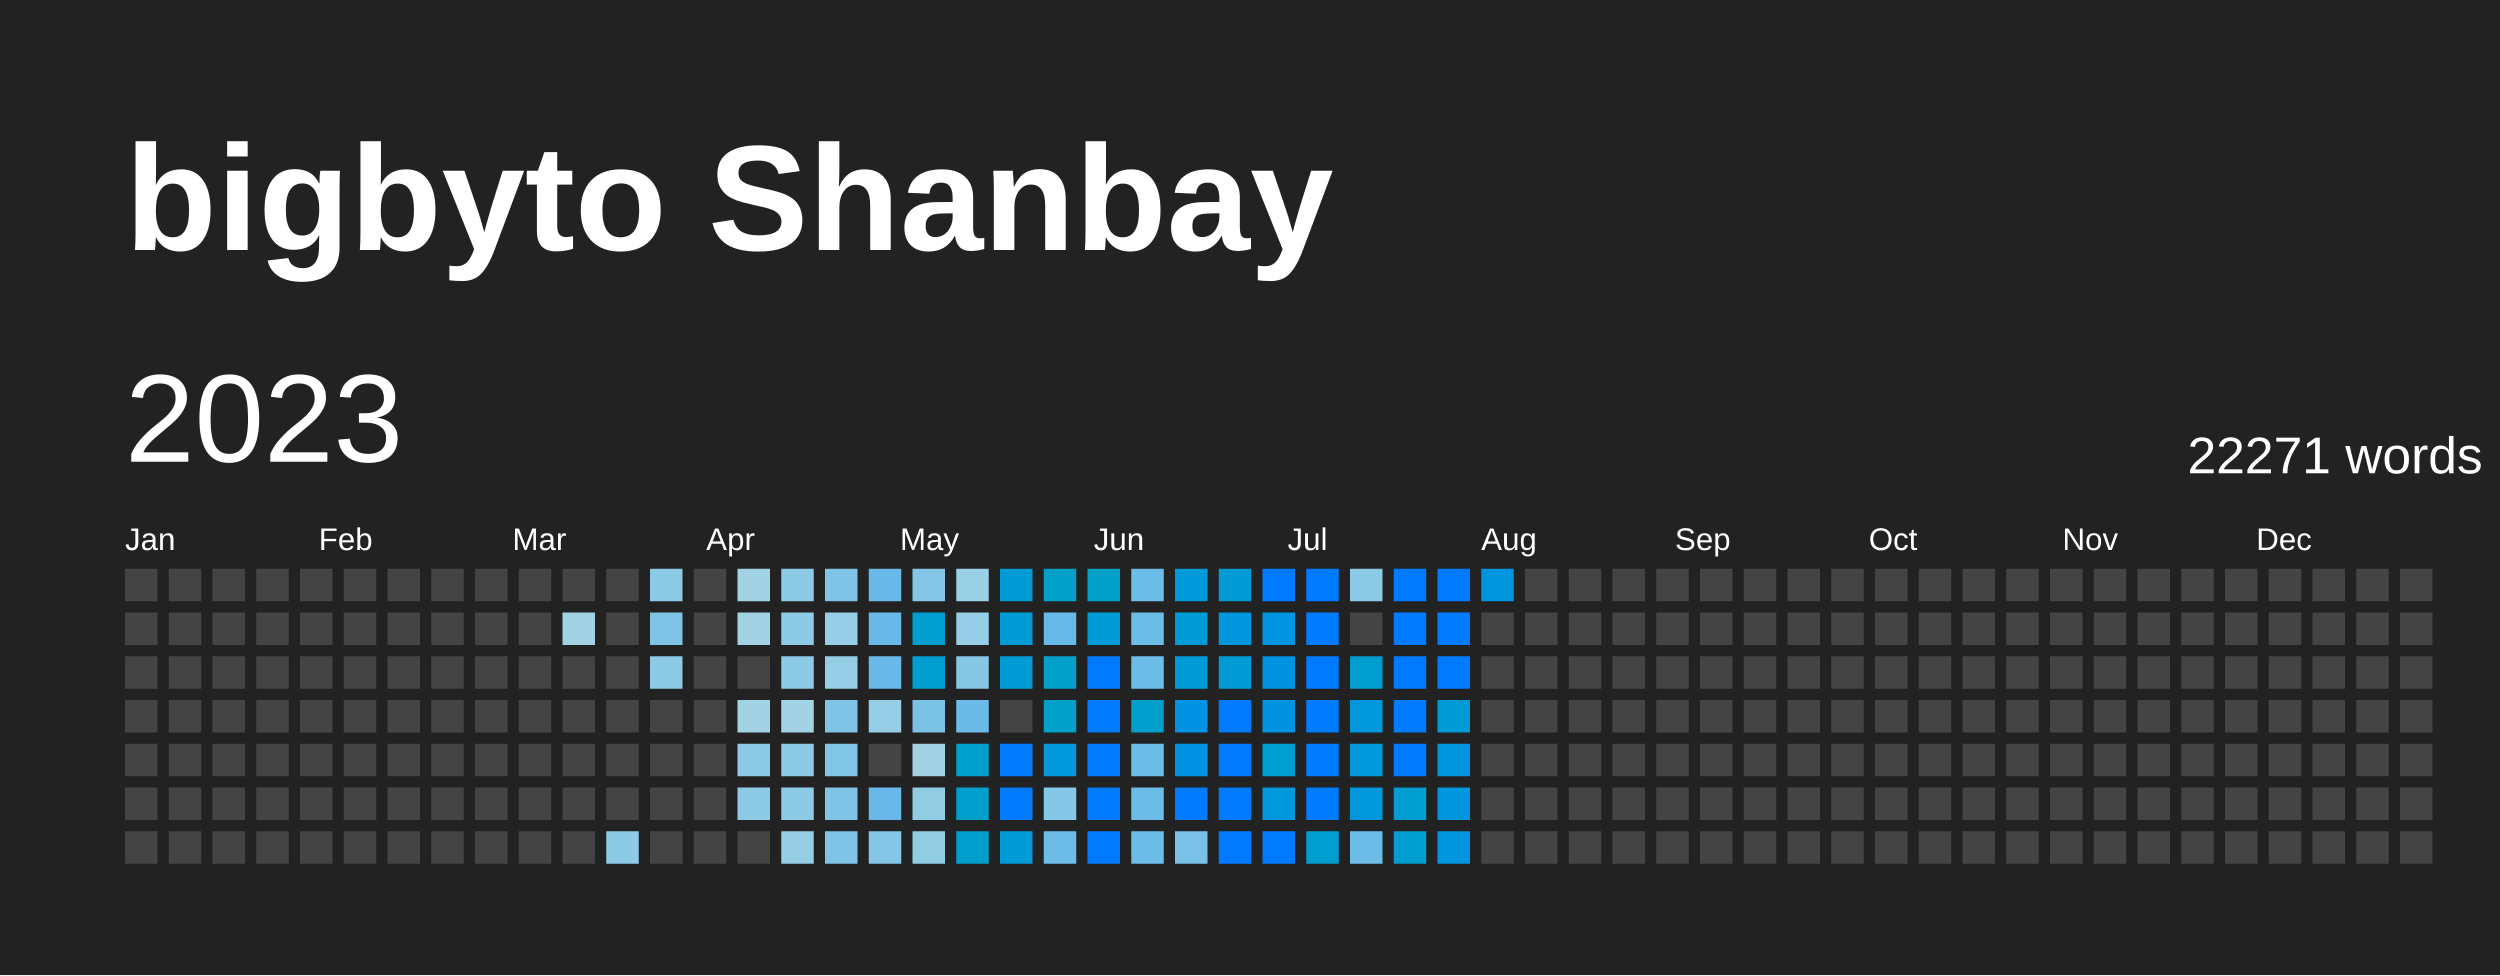
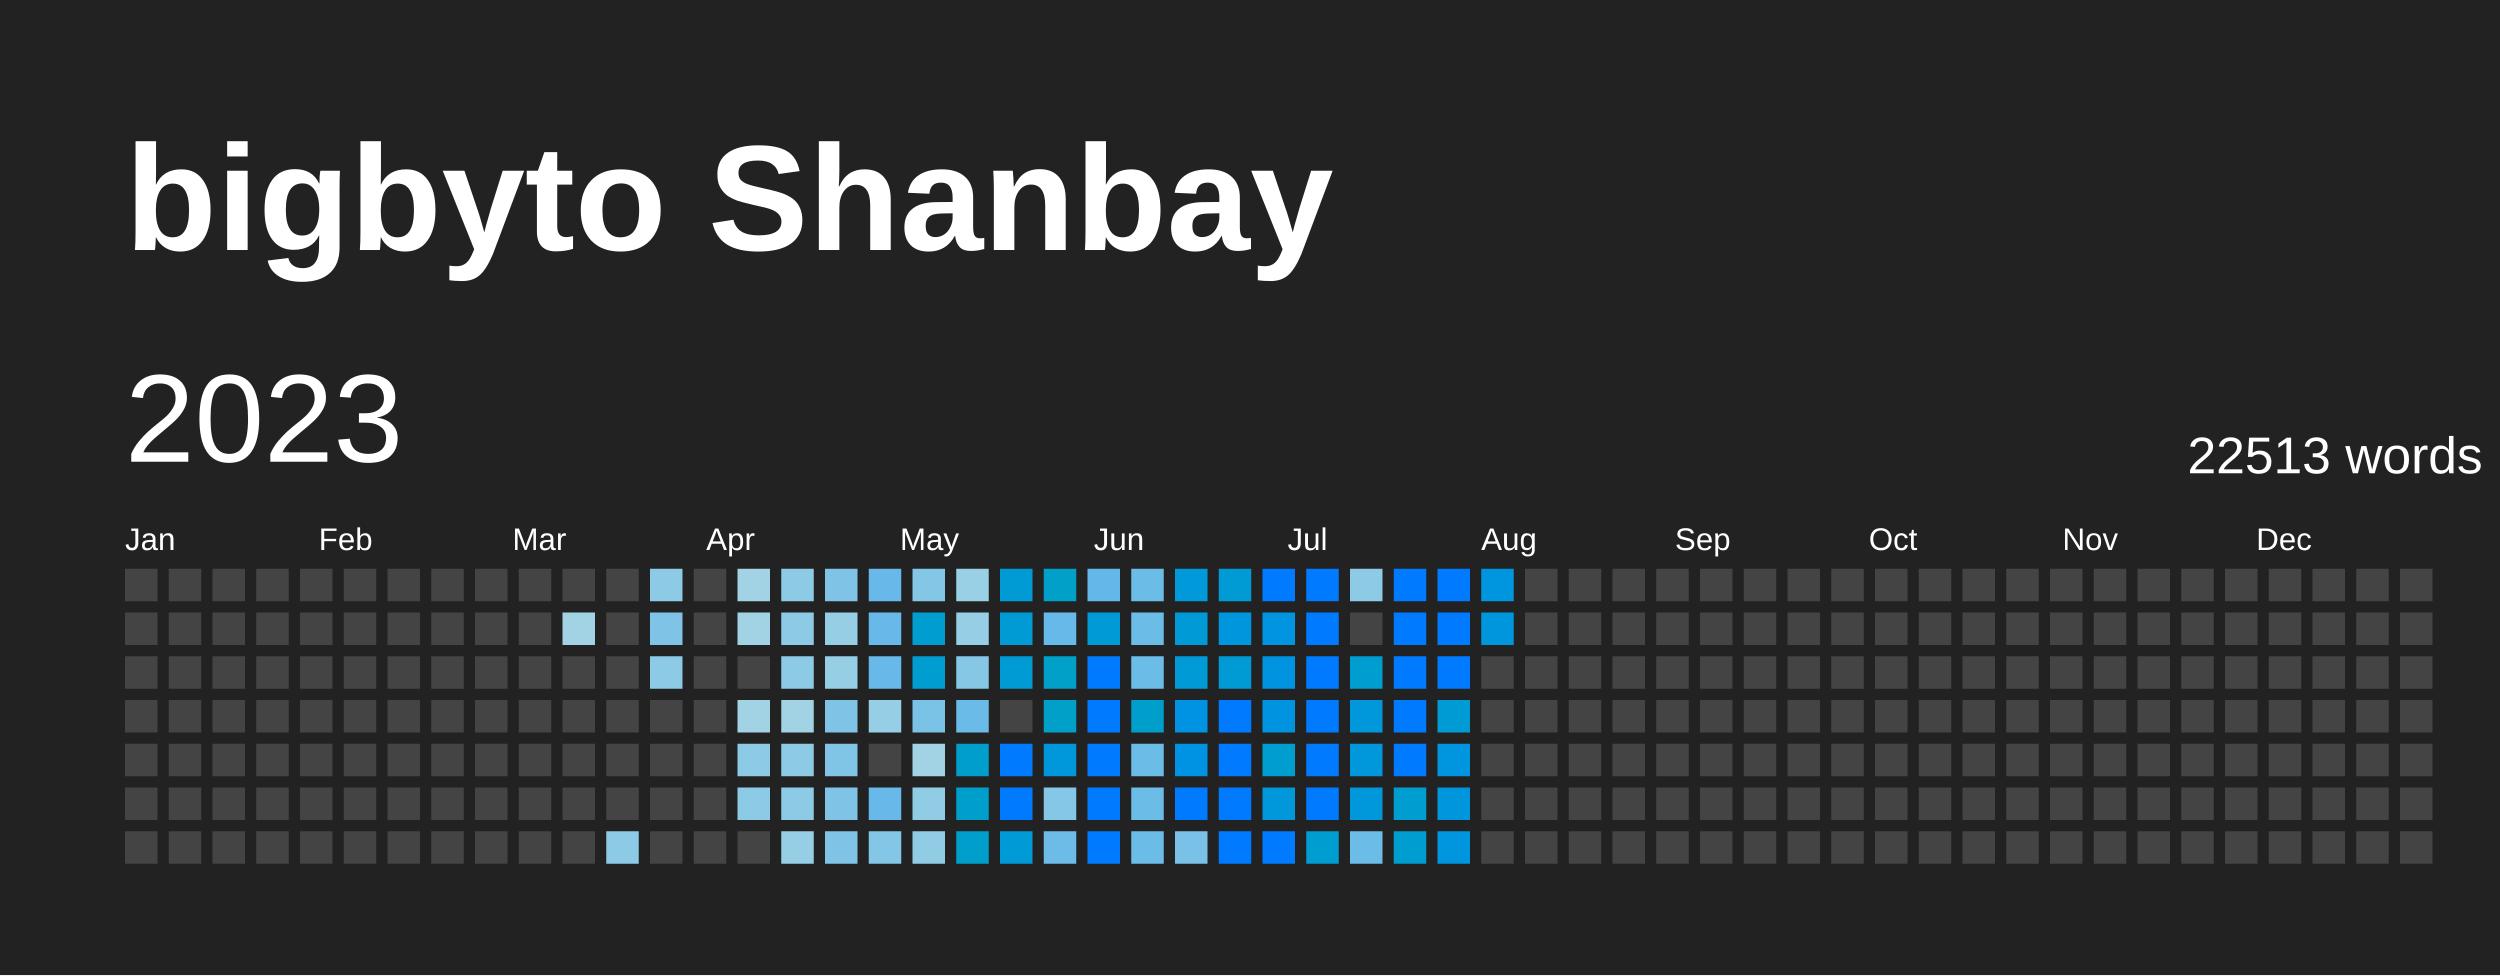
<svg xmlns="http://www.w3.org/2000/svg" baseProfile="full" height="78mm" version="1.1" viewBox="0,0,200,78" width="200mm">
  <defs />
  <rect fill="#222222" height="78" width="200" x="0" y="0" />
  <text fill="#FFFFFF" style="font-size:12px; font-family:Arial; font-weight:bold;" x="10" y="20">bigbyto Shanbay</text>
  <text dominant-baseline="hanging" fill="#FFFFFF" style="font-size:10.0px; font-family:Arial;" x="10" y="30">2023</text>
-   <text dominant-baseline="hanging" fill="#FFFFFF" style="font-size:4.125px; font-family:Arial;" x="175" y="35">22271 words</text>
+   <text dominant-baseline="hanging" fill="#FFFFFF" style="font-size:4.125px; font-family:Arial;" x="175" y="35">22513 words</text>
  <text fill="#FFFFFF" style="font-size:2.5px; font-family:Arial" x="10.0" y="44">Jan</text>
  <text fill="#FFFFFF" style="font-size:2.5px; font-family:Arial" x="25.5" y="44">Feb</text>
  <text fill="#FFFFFF" style="font-size:2.5px; font-family:Arial" x="41.0" y="44">Mar</text>
  <text fill="#FFFFFF" style="font-size:2.5px; font-family:Arial" x="56.5" y="44">Apr</text>
  <text fill="#FFFFFF" style="font-size:2.5px; font-family:Arial" x="72.0" y="44">May</text>
  <text fill="#FFFFFF" style="font-size:2.5px; font-family:Arial" x="87.5" y="44">Jun</text>
  <text fill="#FFFFFF" style="font-size:2.5px; font-family:Arial" x="103.0" y="44">Jul</text>
  <text fill="#FFFFFF" style="font-size:2.5px; font-family:Arial" x="118.5" y="44">Aug</text>
  <text fill="#FFFFFF" style="font-size:2.5px; font-family:Arial" x="134.0" y="44">Sep</text>
  <text fill="#FFFFFF" style="font-size:2.5px; font-family:Arial" x="149.5" y="44">Oct</text>
  <text fill="#FFFFFF" style="font-size:2.5px; font-family:Arial" x="165.0" y="44">Nov</text>
  <text fill="#FFFFFF" style="font-size:2.5px; font-family:Arial" x="180.5" y="44">Dec</text>
  <rect fill="#444444" height="2.6" width="2.6" x="10.0" y="45.5" />
  <rect fill="#444444" height="2.6" width="2.6" x="10.0" y="49.0" />
  <rect fill="#444444" height="2.6" width="2.6" x="10.0" y="52.5" />
  <rect fill="#444444" height="2.6" width="2.6" x="10.0" y="56.0" />
  <rect fill="#444444" height="2.6" width="2.6" x="10.0" y="59.5" />
  <rect fill="#444444" height="2.6" width="2.6" x="10.0" y="63.0" />
  <rect fill="#444444" height="2.6" width="2.6" x="10.0" y="66.5" />
  <rect fill="#444444" height="2.6" width="2.6" x="13.5" y="45.5" />
  <rect fill="#444444" height="2.6" width="2.6" x="13.5" y="49.0" />
  <rect fill="#444444" height="2.6" width="2.6" x="13.5" y="52.5" />
  <rect fill="#444444" height="2.6" width="2.6" x="13.5" y="56.0" />
  <rect fill="#444444" height="2.6" width="2.6" x="13.5" y="59.5" />
  <rect fill="#444444" height="2.6" width="2.6" x="13.5" y="63.0" />
  <rect fill="#444444" height="2.6" width="2.6" x="13.5" y="66.5" />
  <rect fill="#444444" height="2.6" width="2.6" x="17.0" y="45.5" />
  <rect fill="#444444" height="2.6" width="2.6" x="17.0" y="49.0" />
  <rect fill="#444444" height="2.6" width="2.6" x="17.0" y="52.5" />
  <rect fill="#444444" height="2.6" width="2.6" x="17.0" y="56.0" />
  <rect fill="#444444" height="2.6" width="2.6" x="17.0" y="59.5" />
  <rect fill="#444444" height="2.6" width="2.6" x="17.0" y="63.0" />
  <rect fill="#444444" height="2.6" width="2.6" x="17.0" y="66.5" />
  <rect fill="#444444" height="2.6" width="2.6" x="20.5" y="45.5" />
  <rect fill="#444444" height="2.6" width="2.6" x="20.5" y="49.0" />
  <rect fill="#444444" height="2.6" width="2.6" x="20.5" y="52.5" />
  <rect fill="#444444" height="2.6" width="2.6" x="20.5" y="56.0" />
  <rect fill="#444444" height="2.6" width="2.6" x="20.5" y="59.5" />
  <rect fill="#444444" height="2.6" width="2.6" x="20.5" y="63.0" />
  <rect fill="#444444" height="2.6" width="2.6" x="20.5" y="66.5" />
  <rect fill="#444444" height="2.6" width="2.6" x="24.0" y="45.5" />
  <rect fill="#444444" height="2.6" width="2.6" x="24.0" y="49.0" />
  <rect fill="#444444" height="2.6" width="2.6" x="24.0" y="52.5" />
  <rect fill="#444444" height="2.6" width="2.6" x="24.0" y="56.0" />
  <rect fill="#444444" height="2.6" width="2.6" x="24.0" y="59.5" />
  <rect fill="#444444" height="2.6" width="2.6" x="24.0" y="63.0" />
  <rect fill="#444444" height="2.6" width="2.6" x="24.0" y="66.5" />
  <rect fill="#444444" height="2.6" width="2.6" x="27.5" y="45.5" />
  <rect fill="#444444" height="2.6" width="2.6" x="27.5" y="49.0" />
  <rect fill="#444444" height="2.6" width="2.6" x="27.5" y="52.5" />
  <rect fill="#444444" height="2.6" width="2.6" x="27.5" y="56.0" />
  <rect fill="#444444" height="2.6" width="2.6" x="27.5" y="59.5" />
  <rect fill="#444444" height="2.6" width="2.6" x="27.5" y="63.0" />
  <rect fill="#444444" height="2.6" width="2.6" x="27.5" y="66.5" />
  <rect fill="#444444" height="2.6" width="2.6" x="31.0" y="45.5" />
  <rect fill="#444444" height="2.6" width="2.6" x="31.0" y="49.0" />
  <rect fill="#444444" height="2.6" width="2.6" x="31.0" y="52.5" />
  <rect fill="#444444" height="2.6" width="2.6" x="31.0" y="56.0" />
  <rect fill="#444444" height="2.6" width="2.6" x="31.0" y="59.5" />
  <rect fill="#444444" height="2.6" width="2.6" x="31.0" y="63.0" />
  <rect fill="#444444" height="2.6" width="2.6" x="31.0" y="66.5" />
  <rect fill="#444444" height="2.6" width="2.6" x="34.5" y="45.5" />
  <rect fill="#444444" height="2.6" width="2.6" x="34.5" y="49.0" />
  <rect fill="#444444" height="2.6" width="2.6" x="34.5" y="52.5" />
  <rect fill="#444444" height="2.6" width="2.6" x="34.5" y="56.0" />
  <rect fill="#444444" height="2.6" width="2.6" x="34.5" y="59.5" />
  <rect fill="#444444" height="2.6" width="2.6" x="34.5" y="63.0" />
  <rect fill="#444444" height="2.6" width="2.6" x="34.5" y="66.5" />
  <rect fill="#444444" height="2.6" width="2.6" x="38.0" y="45.5" />
  <rect fill="#444444" height="2.6" width="2.6" x="38.0" y="49.0" />
  <rect fill="#444444" height="2.6" width="2.6" x="38.0" y="52.5" />
  <rect fill="#444444" height="2.6" width="2.6" x="38.0" y="56.0" />
  <rect fill="#444444" height="2.6" width="2.6" x="38.0" y="59.5" />
  <rect fill="#444444" height="2.6" width="2.6" x="38.0" y="63.0" />
  <rect fill="#444444" height="2.6" width="2.6" x="38.0" y="66.5" />
  <rect fill="#444444" height="2.6" width="2.6" x="41.5" y="45.5" />
  <rect fill="#444444" height="2.6" width="2.6" x="41.5" y="49.0" />
  <rect fill="#444444" height="2.6" width="2.6" x="41.5" y="52.5" />
  <rect fill="#444444" height="2.6" width="2.6" x="41.5" y="56.0" />
  <rect fill="#444444" height="2.6" width="2.6" x="41.5" y="59.5" />
  <rect fill="#444444" height="2.6" width="2.6" x="41.5" y="63.0" />
  <rect fill="#444444" height="2.6" width="2.6" x="41.5" y="66.5" />
  <rect fill="#444444" height="2.6" width="2.6" x="45.0" y="45.5" />
  <rect fill="#a2d3e5" height="2.6" width="2.6" x="45.0" y="49.0" />
  <rect fill="#444444" height="2.6" width="2.6" x="45.0" y="52.5" />
  <rect fill="#444444" height="2.6" width="2.6" x="45.0" y="56.0" />
  <rect fill="#444444" height="2.6" width="2.6" x="45.0" y="59.5" />
  <rect fill="#444444" height="2.6" width="2.6" x="45.0" y="63.0" />
  <rect fill="#444444" height="2.6" width="2.6" x="45.0" y="66.5" />
  <rect fill="#444444" height="2.6" width="2.6" x="48.5" y="45.5" />
  <rect fill="#444444" height="2.6" width="2.6" x="48.5" y="49.0" />
  <rect fill="#444444" height="2.6" width="2.6" x="48.5" y="52.5" />
  <rect fill="#444444" height="2.6" width="2.6" x="48.5" y="56.0" />
  <rect fill="#444444" height="2.6" width="2.6" x="48.5" y="59.5" />
  <rect fill="#444444" height="2.6" width="2.6" x="48.5" y="63.0" />
  <rect fill="#8dcae6" height="2.6" width="2.6" x="48.5" y="66.5" />
  <rect fill="#8dcae6" height="2.6" width="2.6" x="52.0" y="45.5" />
  <rect fill="#7fc4e6" height="2.6" width="2.6" x="52.0" y="49.0" />
  <rect fill="#8dcae6" height="2.6" width="2.6" x="52.0" y="52.5" />
  <rect fill="#444444" height="2.6" width="2.6" x="52.0" y="56.0" />
  <rect fill="#444444" height="2.6" width="2.6" x="52.0" y="59.5" />
  <rect fill="#444444" height="2.6" width="2.6" x="52.0" y="63.0" />
  <rect fill="#444444" height="2.6" width="2.6" x="52.0" y="66.5" />
  <rect fill="#444444" height="2.6" width="2.6" x="55.5" y="45.5" />
  <rect fill="#444444" height="2.6" width="2.6" x="55.5" y="49.0" />
  <rect fill="#444444" height="2.6" width="2.6" x="55.5" y="52.5" />
  <rect fill="#444444" height="2.6" width="2.6" x="55.5" y="56.0" />
  <rect fill="#444444" height="2.6" width="2.6" x="55.5" y="59.5" />
  <rect fill="#444444" height="2.6" width="2.6" x="55.5" y="63.0" />
  <rect fill="#444444" height="2.6" width="2.6" x="55.5" y="66.5" />
  <rect fill="#a2d3e5" height="2.6" width="2.6" x="59.0" y="45.5" />
  <rect fill="#a2d3e5" height="2.6" width="2.6" x="59.0" y="49.0" />
  <rect fill="#444444" height="2.6" width="2.6" x="59.0" y="52.5" />
  <rect fill="#a2d3e5" height="2.6" width="2.6" x="59.0" y="56.0" />
  <rect fill="#8dcae6" height="2.6" width="2.6" x="59.0" y="59.5" />
  <rect fill="#8dcae6" height="2.6" width="2.6" x="59.0" y="63.0" />
  <rect fill="#444444" height="2.6" width="2.6" x="59.0" y="66.5" />
  <rect fill="#8dcae6" height="2.6" width="2.6" x="62.5" y="45.5" />
  <rect fill="#8dcae6" height="2.6" width="2.6" x="62.5" y="49.0" />
  <rect fill="#8dcae6" height="2.6" width="2.6" x="62.5" y="52.5" />
  <rect fill="#a2d3e5" height="2.6" width="2.6" x="62.5" y="56.0" />
  <rect fill="#8dcae6" height="2.6" width="2.6" x="62.5" y="59.5" />
  <rect fill="#8dcae6" height="2.6" width="2.6" x="62.5" y="63.0" />
  <rect fill="#95cee5" height="2.6" width="2.6" x="62.5" y="66.5" />
  <rect fill="#7fc4e6" height="2.6" width="2.6" x="66.0" y="45.5" />
  <rect fill="#95cee5" height="2.6" width="2.6" x="66.0" y="49.0" />
  <rect fill="#95cee5" height="2.6" width="2.6" x="66.0" y="52.5" />
  <rect fill="#7fc4e6" height="2.6" width="2.6" x="66.0" y="56.0" />
  <rect fill="#80c5e6" height="2.6" width="2.6" x="66.0" y="59.5" />
  <rect fill="#7fc4e6" height="2.6" width="2.6" x="66.0" y="63.0" />
  <rect fill="#7fc4e6" height="2.6" width="2.6" x="66.0" y="66.5" />
  <rect fill="#68b9e9" height="2.6" width="2.6" x="69.5" y="45.5" />
  <rect fill="#68b9e9" height="2.6" width="2.6" x="69.5" y="49.0" />
  <rect fill="#68b9e9" height="2.6" width="2.6" x="69.5" y="52.5" />
  <rect fill="#95cee5" height="2.6" width="2.6" x="69.5" y="56.0" />
  <rect fill="#444444" height="2.6" width="2.6" x="69.5" y="59.5" />
  <rect fill="#68b9e9" height="2.6" width="2.6" x="69.5" y="63.0" />
  <rect fill="#84c6e6" height="2.6" width="2.6" x="69.5" y="66.5" />
  <rect fill="#84c6e6" height="2.6" width="2.6" x="73.0" y="45.5" />
  <rect fill="#009dd1" height="2.6" width="2.6" x="73.0" y="49.0" />
  <rect fill="#009dd1" height="2.6" width="2.6" x="73.0" y="52.5" />
  <rect fill="#7bc2e7" height="2.6" width="2.6" x="73.0" y="56.0" />
  <rect fill="#a2d3e5" height="2.6" width="2.6" x="73.0" y="59.5" />
  <rect fill="#91cce5" height="2.6" width="2.6" x="73.0" y="63.0" />
  <rect fill="#91cce5" height="2.6" width="2.6" x="73.0" y="66.5" />
  <rect fill="#99d0e5" height="2.6" width="2.6" x="76.5" y="45.5" />
  <rect fill="#95cee5" height="2.6" width="2.6" x="76.5" y="49.0" />
  <rect fill="#86c7e6" height="2.6" width="2.6" x="76.5" y="52.5" />
  <rect fill="#6bbbe8" height="2.6" width="2.6" x="76.5" y="56.0" />
  <rect fill="#009fcb" height="2.6" width="2.6" x="76.5" y="59.5" />
  <rect fill="#009fcb" height="2.6" width="2.6" x="76.5" y="63.0" />
  <rect fill="#009fcb" height="2.6" width="2.6" x="76.5" y="66.5" />
  <rect fill="#009bd4" height="2.6" width="2.6" x="80.0" y="45.5" />
  <rect fill="#009bd4" height="2.6" width="2.6" x="80.0" y="49.0" />
  <rect fill="#009bd4" height="2.6" width="2.6" x="80.0" y="52.5" />
  <rect fill="#444444" height="2.6" width="2.6" x="80.0" y="56.0" />
  <rect fill="#007BFF" height="2.6" width="2.6" x="80.0" y="59.5" />
  <rect fill="#007BFF" height="2.6" width="2.6" x="80.0" y="63.0" />
  <rect fill="#009ad7" height="2.6" width="2.6" x="80.0" y="66.5" />
  <rect fill="#00a0c8" height="2.6" width="2.6" x="83.5" y="45.5" />
  <rect fill="#67b9e9" height="2.6" width="2.6" x="83.5" y="49.0" />
  <rect fill="#00a0c8" height="2.6" width="2.6" x="83.5" y="52.5" />
  <rect fill="#00a0c8" height="2.6" width="2.6" x="83.5" y="56.0" />
  <rect fill="#0098da" height="2.6" width="2.6" x="83.5" y="59.5" />
  <rect fill="#85c7e6" height="2.6" width="2.6" x="83.5" y="63.0" />
  <rect fill="#6dbce8" height="2.6" width="2.6" x="83.5" y="66.5" />
-   <rect fill="#00a1c8" height="2.6" width="2.6" x="87.0" y="45.5" />
+   <rect fill="#64b7e9" height="2.6" width="2.6" x="87.0" y="45.5" />
  <rect fill="#009ad7" height="2.6" width="2.6" x="87.0" y="49.0" />
  <rect fill="#007BFF" height="2.6" width="2.6" x="87.0" y="52.5" />
  <rect fill="#007BFF" height="2.6" width="2.6" x="87.0" y="56.0" />
  <rect fill="#007BFF" height="2.6" width="2.6" x="87.0" y="59.5" />
  <rect fill="#007BFF" height="2.6" width="2.6" x="87.0" y="63.0" />
  <rect fill="#007BFF" height="2.6" width="2.6" x="87.0" y="66.5" />
  <rect fill="#6cbce8" height="2.6" width="2.6" x="90.5" y="45.5" />
  <rect fill="#6cbce8" height="2.6" width="2.6" x="90.5" y="49.0" />
  <rect fill="#6cbce8" height="2.6" width="2.6" x="90.5" y="52.5" />
  <rect fill="#009fcb" height="2.6" width="2.6" x="90.5" y="56.0" />
  <rect fill="#6cbce8" height="2.6" width="2.6" x="90.5" y="59.5" />
  <rect fill="#6cbce8" height="2.6" width="2.6" x="90.5" y="63.0" />
  <rect fill="#6cbce8" height="2.6" width="2.6" x="90.5" y="66.5" />
  <rect fill="#0099d9" height="2.6" width="2.6" x="94.0" y="45.5" />
  <rect fill="#009ad7" height="2.6" width="2.6" x="94.0" y="49.0" />
  <rect fill="#009ad7" height="2.6" width="2.6" x="94.0" y="52.5" />
  <rect fill="#0092e3" height="2.6" width="2.6" x="94.0" y="56.0" />
  <rect fill="#0092e3" height="2.6" width="2.6" x="94.0" y="59.5" />
  <rect fill="#007BFF" height="2.6" width="2.6" x="94.0" y="63.0" />
  <rect fill="#79c1e7" height="2.6" width="2.6" x="94.0" y="66.5" />
  <rect fill="#009bd5" height="2.6" width="2.6" x="97.5" y="45.5" />
  <rect fill="#0096dd" height="2.6" width="2.6" x="97.5" y="49.0" />
  <rect fill="#009bd4" height="2.6" width="2.6" x="97.5" y="52.5" />
  <rect fill="#007BFF" height="2.6" width="2.6" x="97.5" y="56.0" />
  <rect fill="#007BFF" height="2.6" width="2.6" x="97.5" y="59.5" />
  <rect fill="#007BFF" height="2.6" width="2.6" x="97.5" y="63.0" />
  <rect fill="#007BFF" height="2.6" width="2.6" x="97.5" y="66.5" />
  <rect fill="#007BFF" height="2.6" width="2.6" x="101.0" y="45.5" />
  <rect fill="#0094e1" height="2.6" width="2.6" x="101.0" y="49.0" />
  <rect fill="#0094e0" height="2.6" width="2.6" x="101.0" y="52.5" />
  <rect fill="#0094e0" height="2.6" width="2.6" x="101.0" y="56.0" />
  <rect fill="#009dd1" height="2.6" width="2.6" x="101.0" y="59.5" />
  <rect fill="#0098da" height="2.6" width="2.6" x="101.0" y="63.0" />
  <rect fill="#007BFF" height="2.6" width="2.6" x="101.0" y="66.5" />
  <rect fill="#007BFF" height="2.6" width="2.6" x="104.5" y="45.5" />
  <rect fill="#007BFF" height="2.6" width="2.6" x="104.5" y="49.0" />
  <rect fill="#007BFF" height="2.6" width="2.6" x="104.5" y="52.5" />
  <rect fill="#007BFF" height="2.6" width="2.6" x="104.5" y="56.0" />
  <rect fill="#007BFF" height="2.6" width="2.6" x="104.5" y="59.5" />
  <rect fill="#007BFF" height="2.6" width="2.6" x="104.5" y="63.0" />
  <rect fill="#009dd1" height="2.6" width="2.6" x="104.5" y="66.5" />
  <rect fill="#8ccae6" height="2.6" width="2.6" x="108.0" y="45.5" />
  <rect fill="#444444" height="2.6" width="2.6" x="108.0" y="49.0" />
  <rect fill="#009dd1" height="2.6" width="2.6" x="108.0" y="52.5" />
  <rect fill="#0098da" height="2.6" width="2.6" x="108.0" y="56.0" />
  <rect fill="#0098db" height="2.6" width="2.6" x="108.0" y="59.5" />
  <rect fill="#0098da" height="2.6" width="2.6" x="108.0" y="63.0" />
  <rect fill="#6cbce8" height="2.6" width="2.6" x="108.0" y="66.5" />
  <rect fill="#007BFF" height="2.6" width="2.6" x="111.5" y="45.5" />
  <rect fill="#007BFF" height="2.6" width="2.6" x="111.5" y="49.0" />
  <rect fill="#007BFF" height="2.6" width="2.6" x="111.5" y="52.5" />
  <rect fill="#007BFF" height="2.6" width="2.6" x="111.5" y="56.0" />
  <rect fill="#007BFF" height="2.6" width="2.6" x="111.5" y="59.5" />
  <rect fill="#009dd1" height="2.6" width="2.6" x="111.5" y="63.0" />
  <rect fill="#009dd1" height="2.6" width="2.6" x="111.5" y="66.5" />
  <rect fill="#007BFF" height="2.6" width="2.6" x="115.0" y="45.5" />
  <rect fill="#007BFF" height="2.6" width="2.6" x="115.0" y="49.0" />
  <rect fill="#007BFF" height="2.6" width="2.6" x="115.0" y="52.5" />
  <rect fill="#009bd4" height="2.6" width="2.6" x="115.0" y="56.0" />
  <rect fill="#0095df" height="2.6" width="2.6" x="115.0" y="59.5" />
  <rect fill="#0096dd" height="2.6" width="2.6" x="115.0" y="63.0" />
  <rect fill="#0095df" height="2.6" width="2.6" x="115.0" y="66.5" />
  <rect fill="#0095df" height="2.6" width="2.6" x="118.5" y="45.5" />
-   <rect fill="#444444" height="2.6" width="2.6" x="118.5" y="49.0" />
+   <rect fill="#0096de" height="2.6" width="2.6" x="118.5" y="49.0" />
  <rect fill="#444444" height="2.6" width="2.6" x="118.5" y="52.5" />
  <rect fill="#444444" height="2.6" width="2.6" x="118.5" y="56.0" />
  <rect fill="#444444" height="2.6" width="2.6" x="118.5" y="59.5" />
  <rect fill="#444444" height="2.6" width="2.6" x="118.5" y="63.0" />
  <rect fill="#444444" height="2.6" width="2.6" x="118.5" y="66.5" />
  <rect fill="#444444" height="2.6" width="2.6" x="122.0" y="45.5" />
  <rect fill="#444444" height="2.6" width="2.6" x="122.0" y="49.0" />
  <rect fill="#444444" height="2.6" width="2.6" x="122.0" y="52.5" />
  <rect fill="#444444" height="2.6" width="2.6" x="122.0" y="56.0" />
  <rect fill="#444444" height="2.6" width="2.6" x="122.0" y="59.5" />
  <rect fill="#444444" height="2.6" width="2.6" x="122.0" y="63.0" />
  <rect fill="#444444" height="2.6" width="2.6" x="122.0" y="66.5" />
  <rect fill="#444444" height="2.6" width="2.6" x="125.5" y="45.5" />
  <rect fill="#444444" height="2.6" width="2.6" x="125.5" y="49.0" />
  <rect fill="#444444" height="2.6" width="2.6" x="125.5" y="52.5" />
  <rect fill="#444444" height="2.6" width="2.6" x="125.5" y="56.0" />
  <rect fill="#444444" height="2.6" width="2.6" x="125.5" y="59.5" />
  <rect fill="#444444" height="2.6" width="2.6" x="125.5" y="63.0" />
  <rect fill="#444444" height="2.6" width="2.6" x="125.5" y="66.5" />
  <rect fill="#444444" height="2.6" width="2.6" x="129.0" y="45.5" />
  <rect fill="#444444" height="2.6" width="2.6" x="129.0" y="49.0" />
  <rect fill="#444444" height="2.6" width="2.6" x="129.0" y="52.5" />
  <rect fill="#444444" height="2.6" width="2.6" x="129.0" y="56.0" />
  <rect fill="#444444" height="2.6" width="2.6" x="129.0" y="59.5" />
  <rect fill="#444444" height="2.6" width="2.6" x="129.0" y="63.0" />
  <rect fill="#444444" height="2.6" width="2.6" x="129.0" y="66.5" />
  <rect fill="#444444" height="2.6" width="2.6" x="132.5" y="45.5" />
  <rect fill="#444444" height="2.6" width="2.6" x="132.5" y="49.0" />
  <rect fill="#444444" height="2.6" width="2.6" x="132.5" y="52.5" />
  <rect fill="#444444" height="2.6" width="2.6" x="132.5" y="56.0" />
  <rect fill="#444444" height="2.6" width="2.6" x="132.5" y="59.5" />
  <rect fill="#444444" height="2.6" width="2.6" x="132.5" y="63.0" />
  <rect fill="#444444" height="2.6" width="2.6" x="132.5" y="66.5" />
  <rect fill="#444444" height="2.6" width="2.6" x="136.0" y="45.5" />
  <rect fill="#444444" height="2.6" width="2.6" x="136.0" y="49.0" />
  <rect fill="#444444" height="2.6" width="2.6" x="136.0" y="52.5" />
  <rect fill="#444444" height="2.6" width="2.6" x="136.0" y="56.0" />
  <rect fill="#444444" height="2.6" width="2.6" x="136.0" y="59.5" />
  <rect fill="#444444" height="2.6" width="2.6" x="136.0" y="63.0" />
  <rect fill="#444444" height="2.6" width="2.6" x="136.0" y="66.5" />
  <rect fill="#444444" height="2.6" width="2.6" x="139.5" y="45.5" />
  <rect fill="#444444" height="2.6" width="2.6" x="139.5" y="49.0" />
  <rect fill="#444444" height="2.6" width="2.6" x="139.5" y="52.5" />
  <rect fill="#444444" height="2.6" width="2.6" x="139.5" y="56.0" />
  <rect fill="#444444" height="2.6" width="2.6" x="139.5" y="59.5" />
  <rect fill="#444444" height="2.6" width="2.6" x="139.5" y="63.0" />
  <rect fill="#444444" height="2.6" width="2.6" x="139.5" y="66.5" />
  <rect fill="#444444" height="2.6" width="2.6" x="143.0" y="45.5" />
  <rect fill="#444444" height="2.6" width="2.6" x="143.0" y="49.0" />
  <rect fill="#444444" height="2.6" width="2.6" x="143.0" y="52.5" />
  <rect fill="#444444" height="2.6" width="2.6" x="143.0" y="56.0" />
  <rect fill="#444444" height="2.6" width="2.6" x="143.0" y="59.5" />
  <rect fill="#444444" height="2.6" width="2.6" x="143.0" y="63.0" />
  <rect fill="#444444" height="2.6" width="2.6" x="143.0" y="66.5" />
  <rect fill="#444444" height="2.6" width="2.6" x="146.5" y="45.5" />
  <rect fill="#444444" height="2.6" width="2.6" x="146.5" y="49.0" />
  <rect fill="#444444" height="2.6" width="2.6" x="146.5" y="52.5" />
  <rect fill="#444444" height="2.6" width="2.6" x="146.5" y="56.0" />
  <rect fill="#444444" height="2.6" width="2.6" x="146.5" y="59.5" />
  <rect fill="#444444" height="2.6" width="2.6" x="146.5" y="63.0" />
  <rect fill="#444444" height="2.6" width="2.6" x="146.5" y="66.5" />
  <rect fill="#444444" height="2.6" width="2.6" x="150.0" y="45.5" />
  <rect fill="#444444" height="2.6" width="2.6" x="150.0" y="49.0" />
  <rect fill="#444444" height="2.6" width="2.6" x="150.0" y="52.5" />
  <rect fill="#444444" height="2.6" width="2.6" x="150.0" y="56.0" />
  <rect fill="#444444" height="2.6" width="2.6" x="150.0" y="59.5" />
  <rect fill="#444444" height="2.6" width="2.6" x="150.0" y="63.0" />
  <rect fill="#444444" height="2.6" width="2.6" x="150.0" y="66.5" />
  <rect fill="#444444" height="2.6" width="2.6" x="153.5" y="45.5" />
  <rect fill="#444444" height="2.6" width="2.6" x="153.5" y="49.0" />
  <rect fill="#444444" height="2.6" width="2.6" x="153.5" y="52.5" />
  <rect fill="#444444" height="2.6" width="2.6" x="153.5" y="56.0" />
  <rect fill="#444444" height="2.6" width="2.6" x="153.5" y="59.5" />
  <rect fill="#444444" height="2.6" width="2.6" x="153.5" y="63.0" />
  <rect fill="#444444" height="2.6" width="2.6" x="153.5" y="66.5" />
  <rect fill="#444444" height="2.6" width="2.6" x="157.0" y="45.5" />
  <rect fill="#444444" height="2.6" width="2.6" x="157.0" y="49.0" />
  <rect fill="#444444" height="2.6" width="2.6" x="157.0" y="52.5" />
  <rect fill="#444444" height="2.6" width="2.6" x="157.0" y="56.0" />
  <rect fill="#444444" height="2.6" width="2.6" x="157.0" y="59.5" />
  <rect fill="#444444" height="2.6" width="2.6" x="157.0" y="63.0" />
  <rect fill="#444444" height="2.6" width="2.6" x="157.0" y="66.5" />
  <rect fill="#444444" height="2.6" width="2.6" x="160.5" y="45.5" />
  <rect fill="#444444" height="2.6" width="2.6" x="160.5" y="49.0" />
  <rect fill="#444444" height="2.6" width="2.6" x="160.5" y="52.5" />
  <rect fill="#444444" height="2.6" width="2.6" x="160.5" y="56.0" />
  <rect fill="#444444" height="2.6" width="2.6" x="160.5" y="59.5" />
  <rect fill="#444444" height="2.6" width="2.6" x="160.5" y="63.0" />
  <rect fill="#444444" height="2.6" width="2.6" x="160.5" y="66.5" />
  <rect fill="#444444" height="2.6" width="2.6" x="164.0" y="45.5" />
  <rect fill="#444444" height="2.6" width="2.6" x="164.0" y="49.0" />
  <rect fill="#444444" height="2.6" width="2.6" x="164.0" y="52.5" />
  <rect fill="#444444" height="2.6" width="2.6" x="164.0" y="56.0" />
  <rect fill="#444444" height="2.6" width="2.6" x="164.0" y="59.5" />
  <rect fill="#444444" height="2.6" width="2.6" x="164.0" y="63.0" />
  <rect fill="#444444" height="2.6" width="2.6" x="164.0" y="66.5" />
  <rect fill="#444444" height="2.6" width="2.6" x="167.5" y="45.5" />
  <rect fill="#444444" height="2.6" width="2.6" x="167.5" y="49.0" />
  <rect fill="#444444" height="2.6" width="2.6" x="167.5" y="52.5" />
  <rect fill="#444444" height="2.6" width="2.6" x="167.5" y="56.0" />
  <rect fill="#444444" height="2.6" width="2.6" x="167.5" y="59.5" />
  <rect fill="#444444" height="2.6" width="2.6" x="167.5" y="63.0" />
  <rect fill="#444444" height="2.6" width="2.6" x="167.5" y="66.5" />
  <rect fill="#444444" height="2.6" width="2.6" x="171.0" y="45.5" />
  <rect fill="#444444" height="2.6" width="2.6" x="171.0" y="49.0" />
  <rect fill="#444444" height="2.6" width="2.6" x="171.0" y="52.5" />
  <rect fill="#444444" height="2.6" width="2.6" x="171.0" y="56.0" />
  <rect fill="#444444" height="2.6" width="2.6" x="171.0" y="59.5" />
  <rect fill="#444444" height="2.6" width="2.6" x="171.0" y="63.0" />
  <rect fill="#444444" height="2.6" width="2.6" x="171.0" y="66.5" />
  <rect fill="#444444" height="2.6" width="2.6" x="174.5" y="45.5" />
  <rect fill="#444444" height="2.6" width="2.6" x="174.5" y="49.0" />
  <rect fill="#444444" height="2.6" width="2.6" x="174.5" y="52.5" />
  <rect fill="#444444" height="2.6" width="2.6" x="174.5" y="56.0" />
  <rect fill="#444444" height="2.6" width="2.6" x="174.5" y="59.5" />
  <rect fill="#444444" height="2.6" width="2.6" x="174.5" y="63.0" />
  <rect fill="#444444" height="2.6" width="2.6" x="174.5" y="66.5" />
  <rect fill="#444444" height="2.6" width="2.6" x="178.0" y="45.5" />
  <rect fill="#444444" height="2.6" width="2.6" x="178.0" y="49.0" />
  <rect fill="#444444" height="2.6" width="2.6" x="178.0" y="52.5" />
  <rect fill="#444444" height="2.6" width="2.6" x="178.0" y="56.0" />
  <rect fill="#444444" height="2.6" width="2.6" x="178.0" y="59.5" />
  <rect fill="#444444" height="2.6" width="2.6" x="178.0" y="63.0" />
  <rect fill="#444444" height="2.6" width="2.6" x="178.0" y="66.5" />
  <rect fill="#444444" height="2.6" width="2.6" x="181.5" y="45.5" />
  <rect fill="#444444" height="2.6" width="2.6" x="181.5" y="49.0" />
  <rect fill="#444444" height="2.6" width="2.6" x="181.5" y="52.5" />
  <rect fill="#444444" height="2.6" width="2.6" x="181.5" y="56.0" />
  <rect fill="#444444" height="2.6" width="2.6" x="181.5" y="59.5" />
  <rect fill="#444444" height="2.6" width="2.6" x="181.5" y="63.0" />
  <rect fill="#444444" height="2.6" width="2.6" x="181.5" y="66.5" />
  <rect fill="#444444" height="2.6" width="2.6" x="185.0" y="45.5" />
  <rect fill="#444444" height="2.6" width="2.6" x="185.0" y="49.0" />
  <rect fill="#444444" height="2.6" width="2.6" x="185.0" y="52.5" />
  <rect fill="#444444" height="2.6" width="2.6" x="185.0" y="56.0" />
  <rect fill="#444444" height="2.6" width="2.6" x="185.0" y="59.5" />
  <rect fill="#444444" height="2.6" width="2.6" x="185.0" y="63.0" />
  <rect fill="#444444" height="2.6" width="2.6" x="185.0" y="66.5" />
  <rect fill="#444444" height="2.6" width="2.6" x="188.5" y="45.5" />
  <rect fill="#444444" height="2.6" width="2.6" x="188.5" y="49.0" />
  <rect fill="#444444" height="2.6" width="2.6" x="188.5" y="52.5" />
  <rect fill="#444444" height="2.6" width="2.6" x="188.5" y="56.0" />
  <rect fill="#444444" height="2.6" width="2.6" x="188.5" y="59.5" />
  <rect fill="#444444" height="2.6" width="2.6" x="188.5" y="63.0" />
  <rect fill="#444444" height="2.6" width="2.6" x="188.5" y="66.5" />
  <rect fill="#444444" height="2.6" width="2.6" x="192.0" y="45.5" />
  <rect fill="#444444" height="2.6" width="2.6" x="192.0" y="49.0" />
  <rect fill="#444444" height="2.6" width="2.6" x="192.0" y="52.5" />
  <rect fill="#444444" height="2.6" width="2.6" x="192.0" y="56.0" />
  <rect fill="#444444" height="2.6" width="2.6" x="192.0" y="59.5" />
  <rect fill="#444444" height="2.6" width="2.6" x="192.0" y="63.0" />
  <rect fill="#444444" height="2.6" width="2.6" x="192.0" y="66.5" />
</svg>
